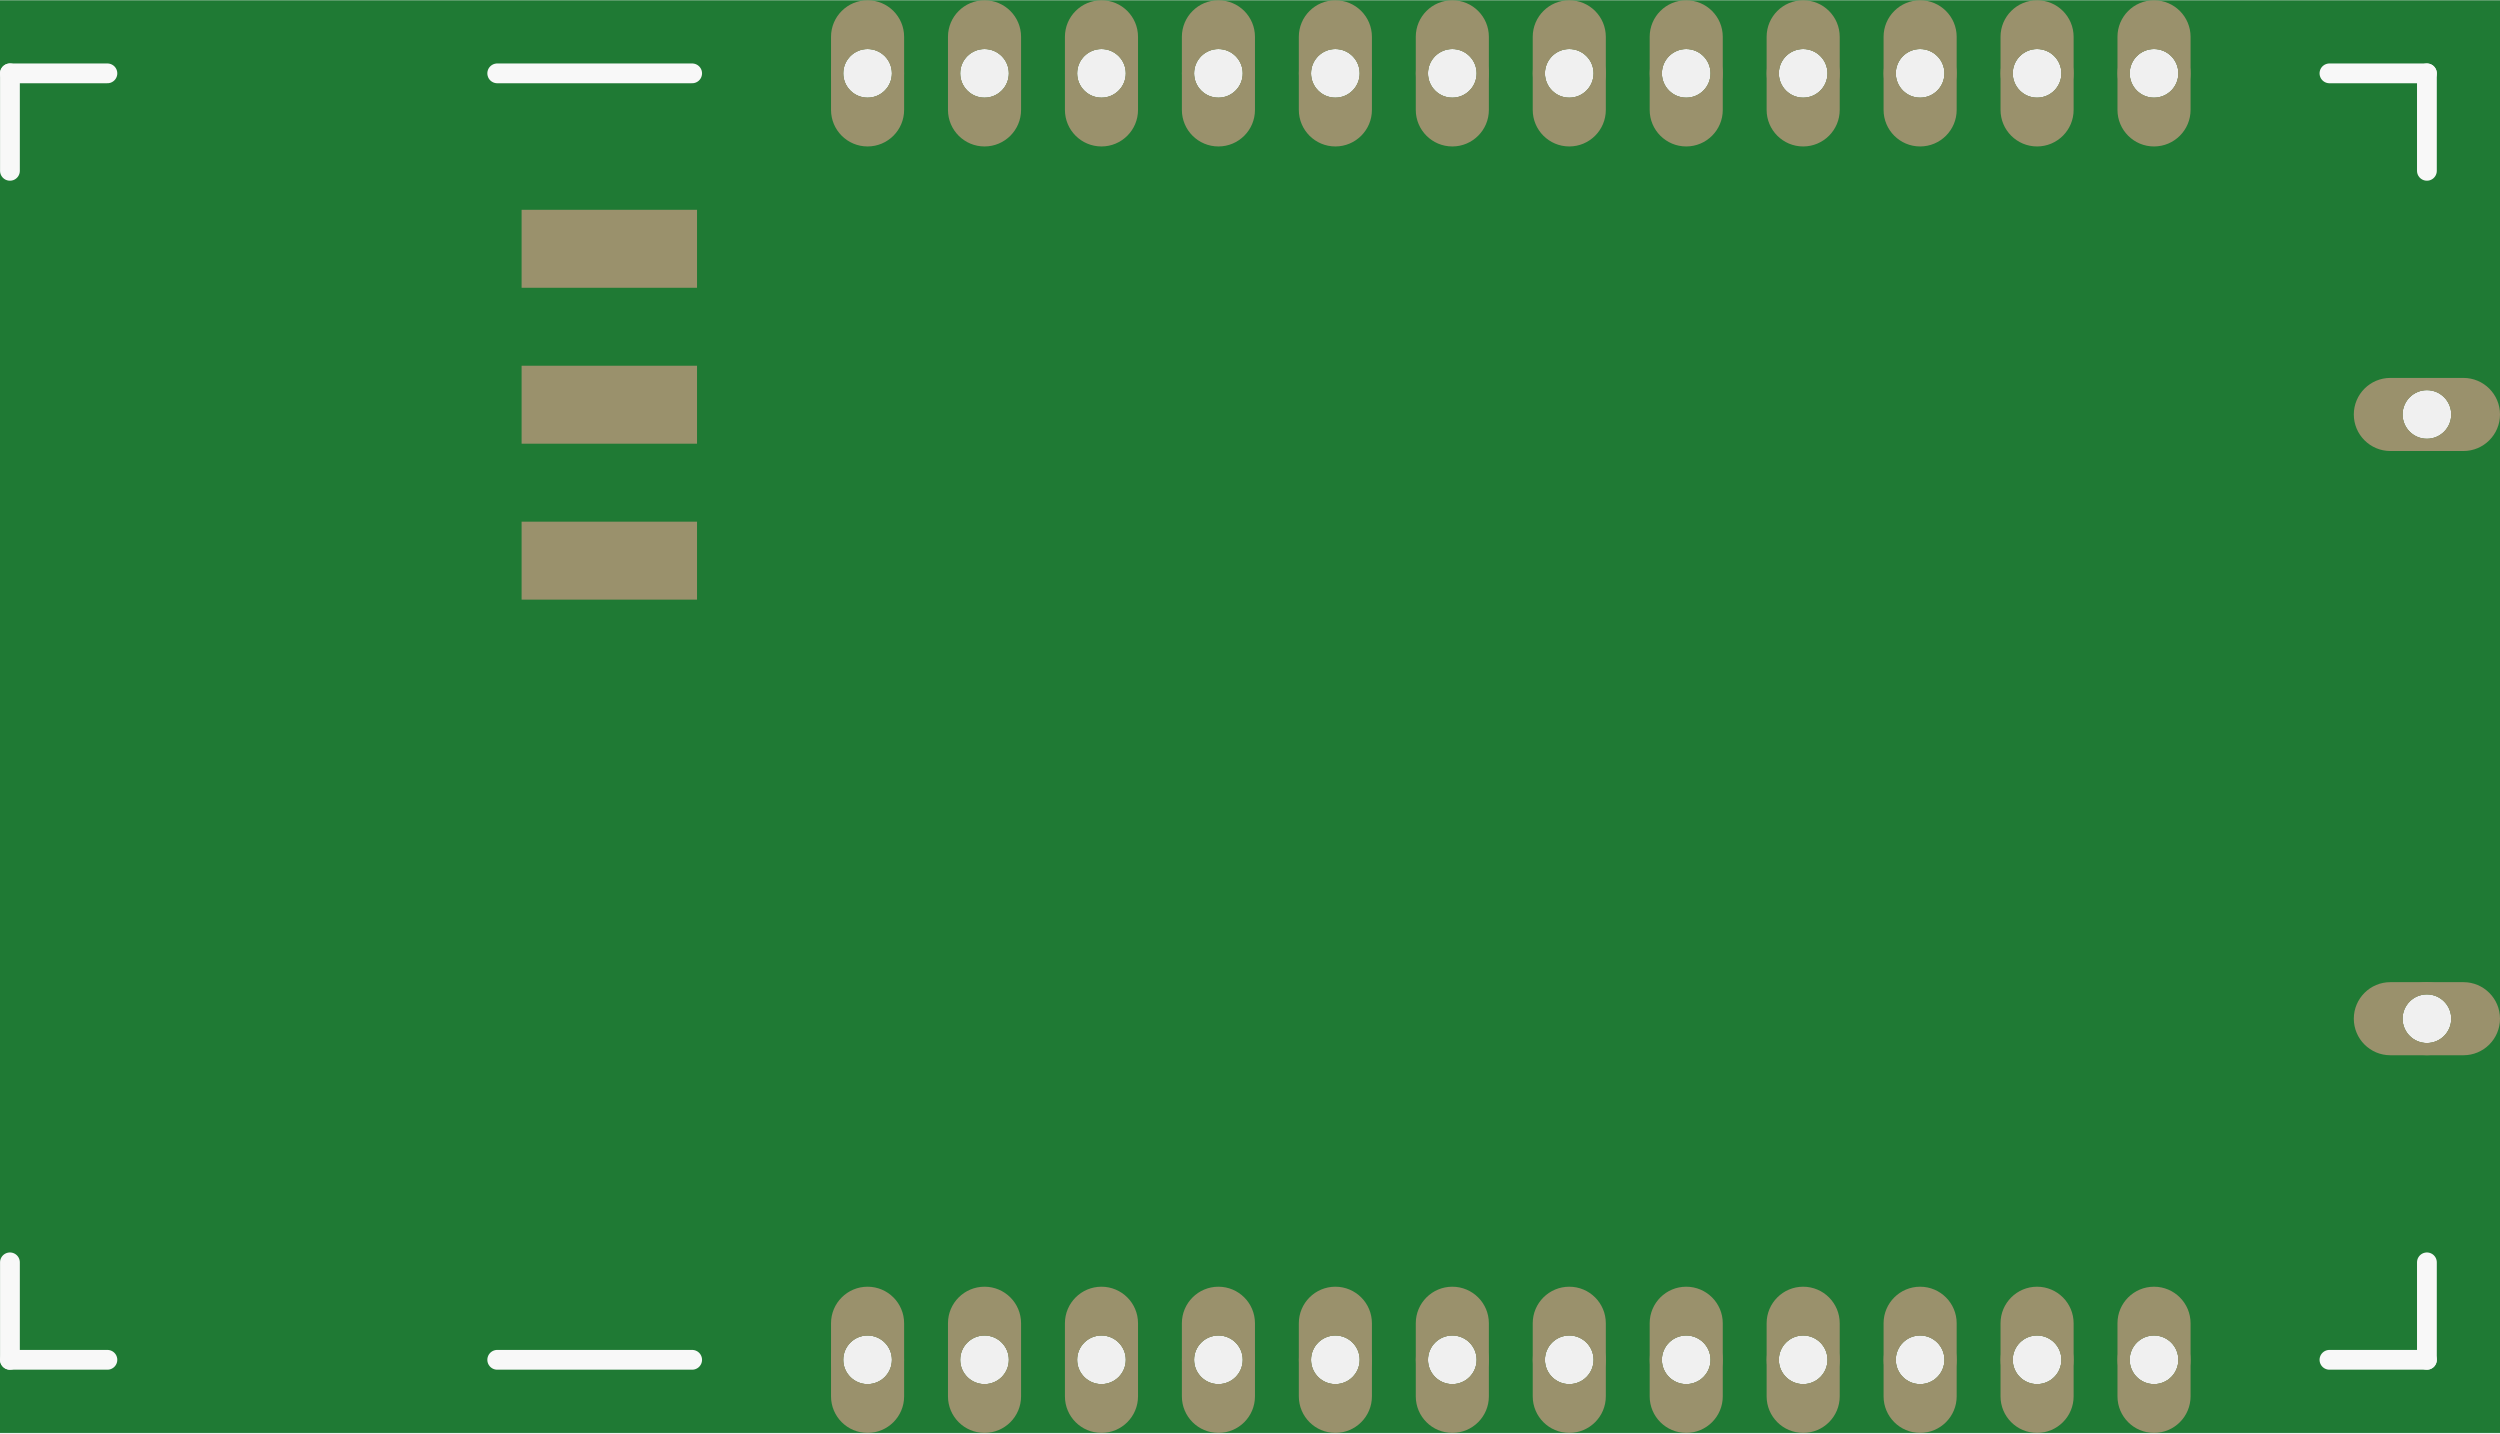
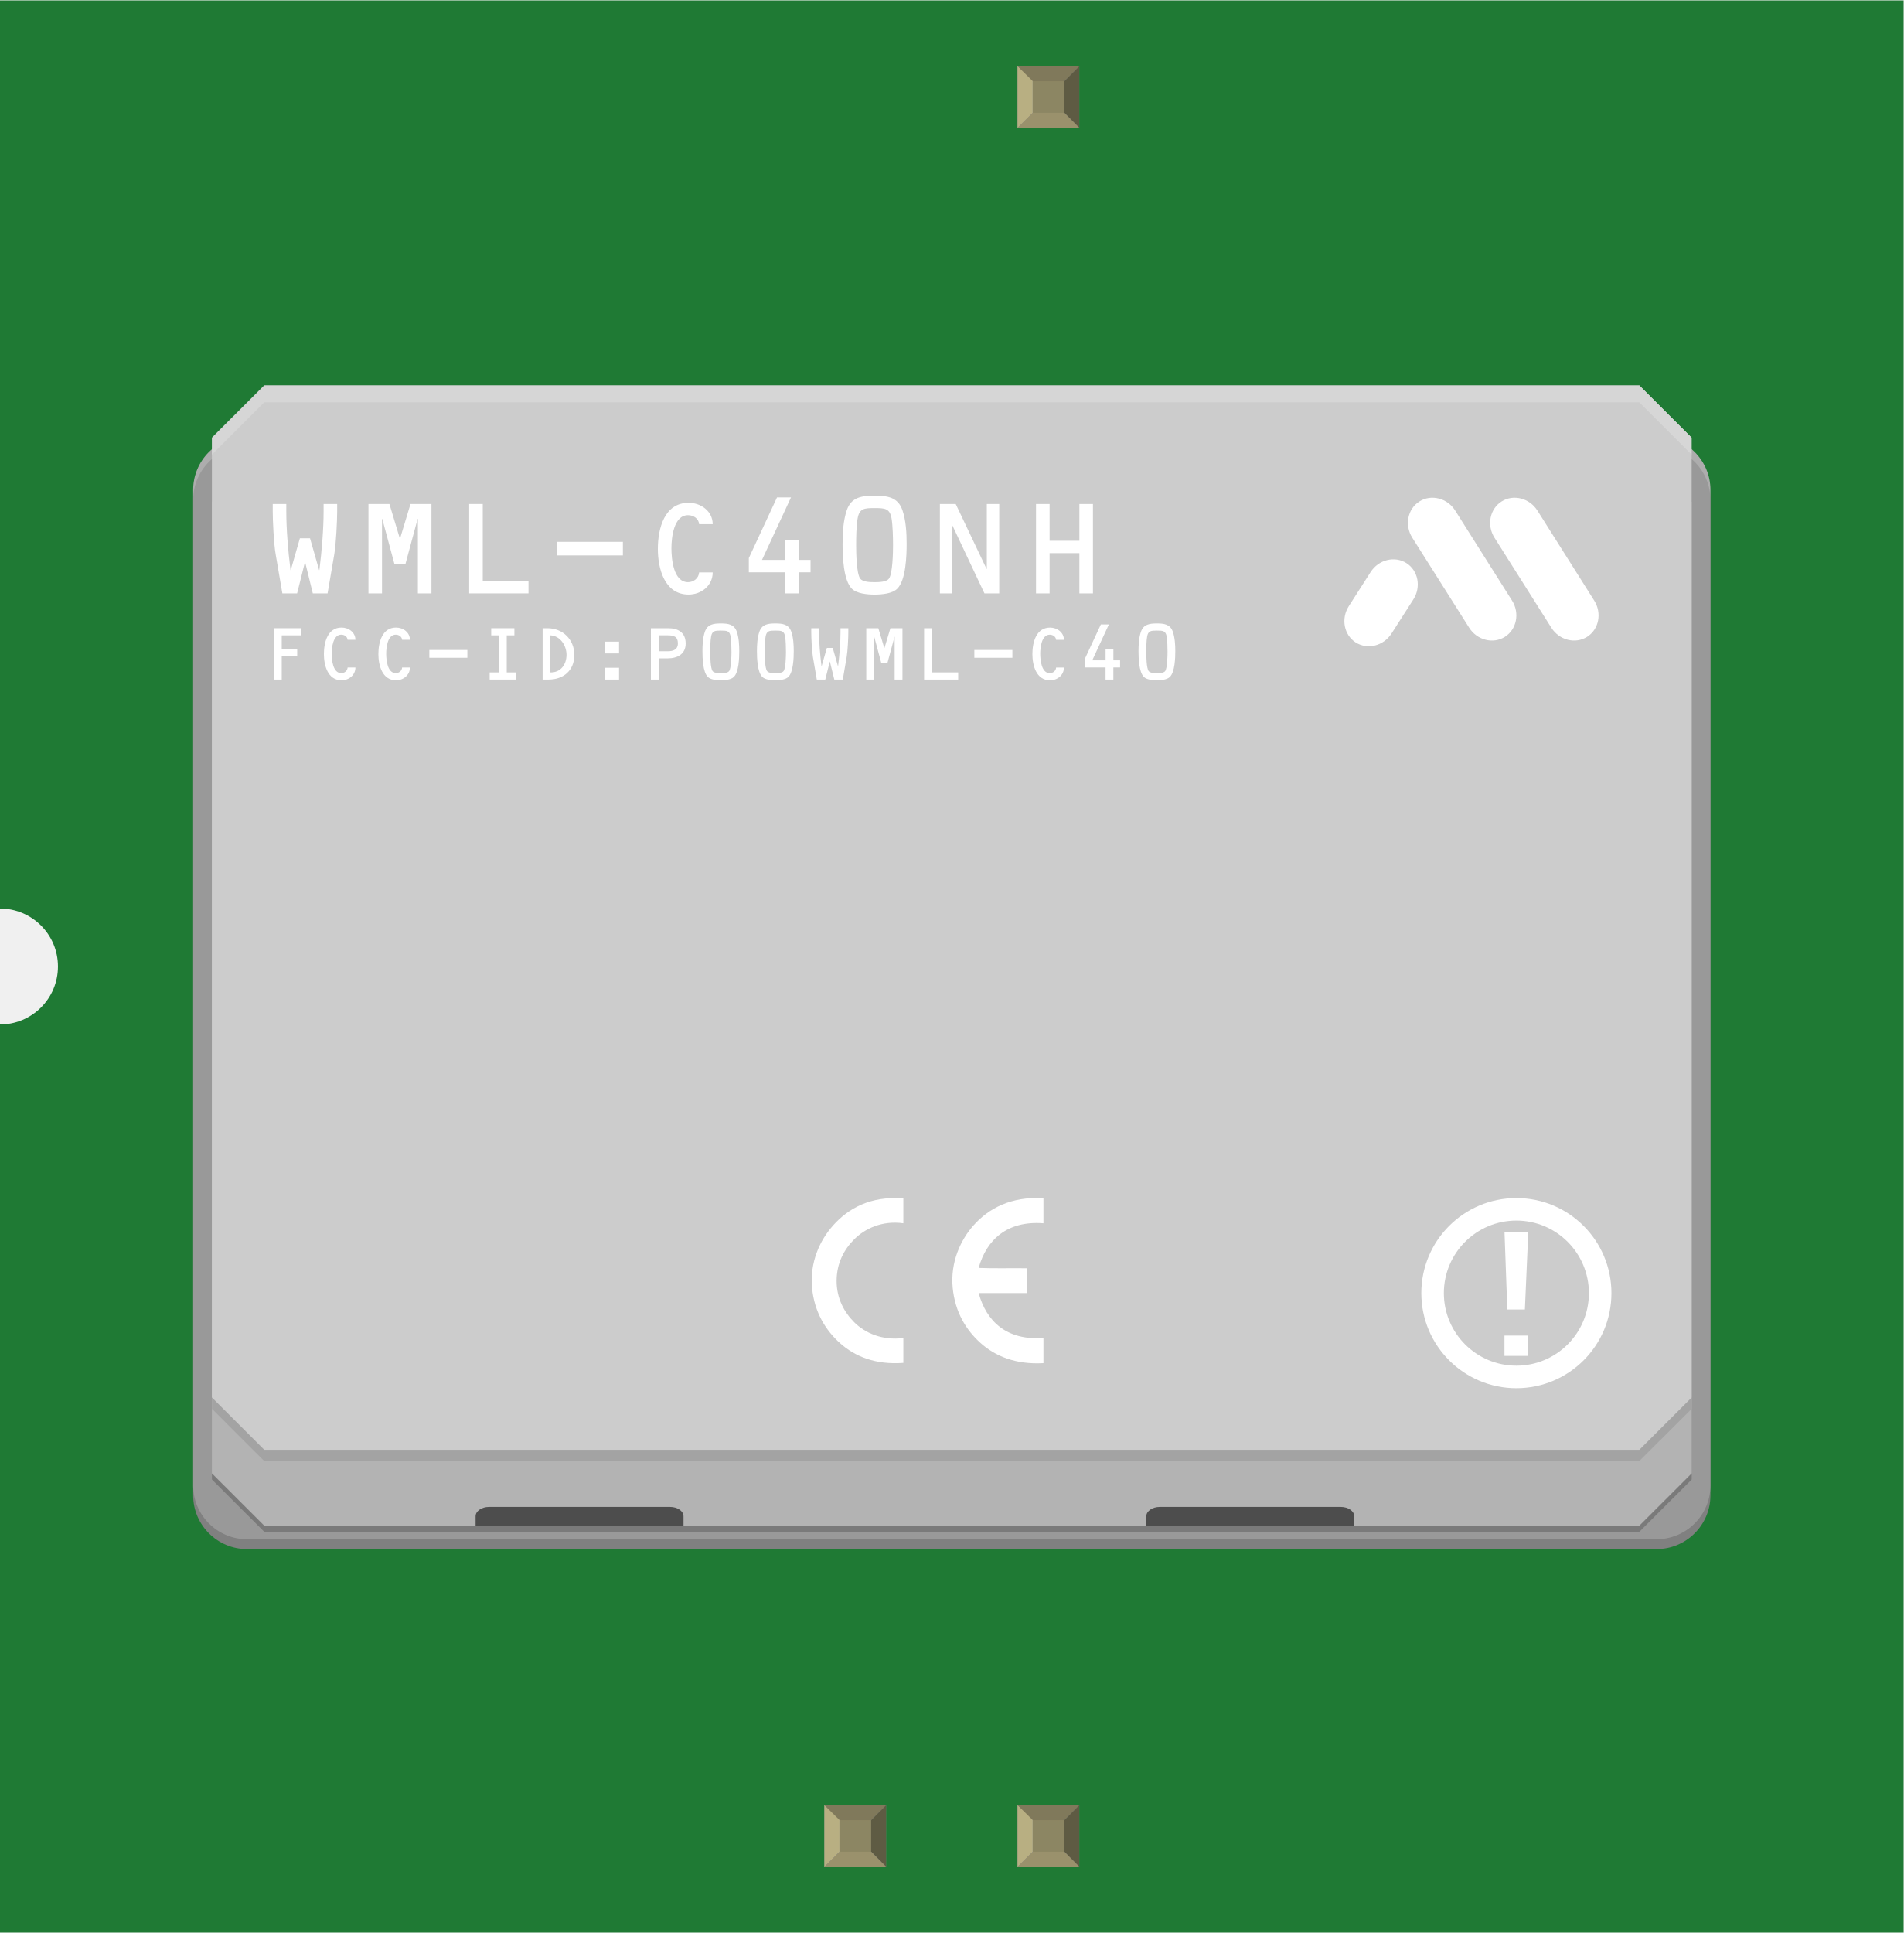
- <svg xmlns="http://www.w3.org/2000/svg" version="1.2" baseProfile="tiny" x="0in" y="0in" width="1.01in" height="0.579in" viewBox="0 0 25.652 14.7">
+ <svg xmlns="http://www.w3.org/2000/svg" width="0.985in" x="0in" version="1.2" y="0in" height="1in" viewBox="0 0 985.431 1000" baseProfile="tiny">
  <g id="breadboard">
-     <path fill="#1F7A34" stroke="none" stroke-width="0" d="M0,0l25.652,0 0,14.7 -25.652,0 0,-14.7z M19.452,0.75a0.25,0.25 0 1 0 0.5,0 0.25,0.25 0 1 0 -0.5,0z M20.652,0.75a0.25,0.25 0 1 0 0.5,0 0.25,0.25 0 1 0 -0.5,0z M21.852,0.75a0.25,0.25 0 1 0 0.5,0 0.25,0.25 0 1 0 -0.5,0z M18.252,0.75a0.25,0.25 0 1 0 0.5,0 0.25,0.25 0 1 0 -0.5,0z M17.052,0.75a0.25,0.25 0 1 0 0.5,0 0.25,0.25 0 1 0 -0.5,0z M15.852,0.75a0.25,0.25 0 1 0 0.5,0 0.25,0.25 0 1 0 -0.5,0z M14.652,0.75a0.25,0.25 0 1 0 0.5,0 0.25,0.25 0 1 0 -0.5,0z M13.452,0.75a0.25,0.25 0 1 0 0.5,0 0.25,0.25 0 1 0 -0.5,0z M12.252,0.75a0.25,0.25 0 1 0 0.5,0 0.25,0.25 0 1 0 -0.5,0z M11.052,0.75a0.25,0.25 0 1 0 0.5,0 0.25,0.25 0 1 0 -0.5,0z M9.852,0.75a0.25,0.25 0 1 0 0.5,0 0.25,0.25 0 1 0 -0.5,0z M8.652,0.75a0.25,0.25 0 1 0 0.5,0 0.25,0.25 0 1 0 -0.5,0z M21.852,13.95a0.25,0.25 0 1 0 0.5,0 0.25,0.25 0 1 0 -0.5,0z M20.652,13.95a0.25,0.25 0 1 0 0.5,0 0.25,0.25 0 1 0 -0.5,0z M19.452,13.95a0.25,0.25 0 1 0 0.5,0 0.25,0.25 0 1 0 -0.5,0z M18.252,13.95a0.25,0.25 0 1 0 0.5,0 0.25,0.25 0 1 0 -0.5,0z M17.052,13.95a0.25,0.25 0 1 0 0.5,0 0.25,0.25 0 1 0 -0.5,0z M15.852,13.95a0.25,0.25 0 1 0 0.5,0 0.25,0.25 0 1 0 -0.5,0z M14.652,13.95a0.25,0.25 0 1 0 0.5,0 0.25,0.25 0 1 0 -0.5,0z M13.452,13.95a0.25,0.25 0 1 0 0.5,0 0.25,0.25 0 1 0 -0.5,0z M12.252,13.95a0.25,0.25 0 1 0 0.5,0 0.25,0.25 0 1 0 -0.5,0z M11.052,13.95a0.25,0.25 0 1 0 0.5,0 0.25,0.25 0 1 0 -0.5,0z M9.852,13.95a0.25,0.25 0 1 0 0.5,0 0.25,0.25 0 1 0 -0.5,0z M8.652,13.95a0.25,0.25 0 1 0 0.5,0 0.25,0.25 0 1 0 -0.5,0z M24.652,10.45a0.25,0.25 0 1 0 0.5,0 0.25,0.25 0 1 0 -0.5,0z M24.652,4.25a0.25,0.25 0 1 0 0.5,0 0.25,0.25 0 1 0 -0.5,0z " />
-     <circle id="connector14pin" connectorname="15" cx="19.702" cy="0.75" r="0.312" stroke="#9A916C" stroke-width="0.125" fill="none" />
-     <path stroke="none" stroke-width="0" d="m19.702,0a0.375,0.375 0 0 1 0.375,0.375l0,0.75a0.375,0.375 0 0 1 -0.375,0.375l-0,0a0.375,0.375 0 0 1 -0.375,-0.375l0,-0.75a0.375,0.375 0 0 1 0.375,-0.375l0,0zM19.452,0.75a0.25,0.25 0 1 0 0.5,0 0.25,0.25 0 1 0 -0.5,0z " fill="#9A916C" />
-     <circle id="connector13pin" connectorname="14" cx="20.902" cy="0.75" r="0.312" stroke="#9A916C" stroke-width="0.125" fill="none" />
-     <path stroke="none" stroke-width="0" d="m20.902,0a0.375,0.375 0 0 1 0.375,0.375l0,0.75a0.375,0.375 0 0 1 -0.375,0.375l-0,0a0.375,0.375 0 0 1 -0.375,-0.375l0,-0.75a0.375,0.375 0 0 1 0.375,-0.375l0,0zM20.652,0.75a0.25,0.25 0 1 0 0.5,0 0.25,0.25 0 1 0 -0.5,0z " fill="#9A916C" />
-     <circle id="connector12pin" connectorname="13" cx="22.102" cy="0.75" r="0.312" stroke="#9A916C" stroke-width="0.125" fill="none" />
-     <path stroke="none" stroke-width="0" d="m22.102,0a0.375,0.375 0 0 1 0.375,0.375l0,0.75a0.375,0.375 0 0 1 -0.375,0.375l-0,0a0.375,0.375 0 0 1 -0.375,-0.375l0,-0.75a0.375,0.375 0 0 1 0.375,-0.375l0,0zM21.852,0.75a0.25,0.25 0 1 0 0.5,0 0.25,0.25 0 1 0 -0.5,0z " fill="#9A916C" />
-     <circle id="connector15pin" connectorname="16" cx="18.502" cy="0.75" r="0.312" stroke="#9A916C" stroke-width="0.125" fill="none" />
-     <path stroke="none" stroke-width="0" d="m18.502,0a0.375,0.375 0 0 1 0.375,0.375l0,0.75a0.375,0.375 0 0 1 -0.375,0.375l-0,0a0.375,0.375 0 0 1 -0.375,-0.375l0,-0.75a0.375,0.375 0 0 1 0.375,-0.375l0,0zM18.252,0.75a0.25,0.25 0 1 0 0.5,0 0.25,0.25 0 1 0 -0.5,0z " fill="#9A916C" />
-     <circle id="connector16pin" connectorname="17" cx="17.302" cy="0.75" r="0.312" stroke="#9A916C" stroke-width="0.125" fill="none" />
-     <path stroke="none" stroke-width="0" d="m17.302,0a0.375,0.375 0 0 1 0.375,0.375l0,0.75a0.375,0.375 0 0 1 -0.375,0.375l-0,0a0.375,0.375 0 0 1 -0.375,-0.375l0,-0.75a0.375,0.375 0 0 1 0.375,-0.375l0,0zM17.052,0.75a0.25,0.25 0 1 0 0.5,0 0.25,0.25 0 1 0 -0.5,0z " fill="#9A916C" />
-     <circle id="connector17pin" connectorname="18" cx="16.102" cy="0.75" r="0.312" stroke="#9A916C" stroke-width="0.125" fill="none" />
-     <path stroke="none" stroke-width="0" d="m16.102,0a0.375,0.375 0 0 1 0.375,0.375l0,0.75a0.375,0.375 0 0 1 -0.375,0.375l-0,0a0.375,0.375 0 0 1 -0.375,-0.375l0,-0.75a0.375,0.375 0 0 1 0.375,-0.375l0,0zM15.852,0.75a0.25,0.25 0 1 0 0.5,0 0.25,0.25 0 1 0 -0.5,0z " fill="#9A916C" />
-     <circle id="connector18pin" connectorname="19" cx="14.902" cy="0.75" r="0.312" stroke="#9A916C" stroke-width="0.125" fill="none" />
-     <path stroke="none" stroke-width="0" d="m14.902,0a0.375,0.375 0 0 1 0.375,0.375l0,0.75a0.375,0.375 0 0 1 -0.375,0.375l-0,0a0.375,0.375 0 0 1 -0.375,-0.375l0,-0.75a0.375,0.375 0 0 1 0.375,-0.375l0,0zM14.652,0.75a0.25,0.25 0 1 0 0.5,0 0.25,0.25 0 1 0 -0.5,0z " fill="#9A916C" />
-     <circle id="connector19pin" connectorname="20" cx="13.702" cy="0.75" r="0.312" stroke="#9A916C" stroke-width="0.125" fill="none" />
-     <path stroke="none" stroke-width="0" d="m13.702,0a0.375,0.375 0 0 1 0.375,0.375l0,0.75a0.375,0.375 0 0 1 -0.375,0.375l-0,0a0.375,0.375 0 0 1 -0.375,-0.375l0,-0.75a0.375,0.375 0 0 1 0.375,-0.375l0,0zM13.452,0.75a0.25,0.25 0 1 0 0.5,0 0.25,0.25 0 1 0 -0.5,0z " fill="#9A916C" />
-     <circle id="connector20pin" connectorname="21" cx="12.502" cy="0.75" r="0.312" stroke="#9A916C" stroke-width="0.125" fill="none" />
-     <path stroke="none" stroke-width="0" d="m12.502,0a0.375,0.375 0 0 1 0.375,0.375l0,0.75a0.375,0.375 0 0 1 -0.375,0.375l-0,0a0.375,0.375 0 0 1 -0.375,-0.375l0,-0.75a0.375,0.375 0 0 1 0.375,-0.375l0,0zM12.252,0.75a0.25,0.25 0 1 0 0.5,0 0.25,0.25 0 1 0 -0.5,0z " fill="#9A916C" />
-     <circle id="connector21pin" connectorname="22" cx="11.302" cy="0.75" r="0.312" stroke="#9A916C" stroke-width="0.125" fill="none" />
-     <path stroke="none" stroke-width="0" d="m11.302,0a0.375,0.375 0 0 1 0.375,0.375l0,0.75a0.375,0.375 0 0 1 -0.375,0.375l-0,0a0.375,0.375 0 0 1 -0.375,-0.375l0,-0.75a0.375,0.375 0 0 1 0.375,-0.375l0,0zM11.052,0.75a0.25,0.25 0 1 0 0.5,0 0.25,0.25 0 1 0 -0.5,0z " fill="#9A916C" />
-     <circle id="connector22pin" connectorname="23" cx="10.102" cy="0.75" r="0.312" stroke="#9A916C" stroke-width="0.125" fill="none" />
-     <path stroke="none" stroke-width="0" d="m10.102,0a0.375,0.375 0 0 1 0.375,0.375l0,0.75a0.375,0.375 0 0 1 -0.375,0.375l-0,0a0.375,0.375 0 0 1 -0.375,-0.375l0,-0.75a0.375,0.375 0 0 1 0.375,-0.375l0,0zM9.852,0.75a0.25,0.25 0 1 0 0.5,0 0.25,0.25 0 1 0 -0.5,0z " fill="#9A916C" />
-     <circle id="connector23pin" connectorname="24" cx="8.902" cy="0.75" r="0.312" stroke="#9A916C" stroke-width="0.125" fill="none" />
-     <path stroke="none" stroke-width="0" d="m8.902,0a0.375,0.375 0 0 1 0.375,0.375l0,0.75a0.375,0.375 0 0 1 -0.375,0.375l-0,0a0.375,0.375 0 0 1 -0.375,-0.375l0,-0.75a0.375,0.375 0 0 1 0.375,-0.375l0,0zM8.652,0.75a0.25,0.25 0 1 0 0.5,0 0.25,0.25 0 1 0 -0.5,0z " fill="#9A916C" />
-     <circle id="connector11pin" connectorname="12" cx="22.102" cy="13.95" r="0.312" stroke="#9A916C" stroke-width="0.125" fill="none" />
-     <path stroke="none" stroke-width="0" d="m22.102,13.2a0.375,0.375 0 0 1 0.375,0.375l0,0.75a0.375,0.375 0 0 1 -0.375,0.375l-0,0a0.375,0.375 0 0 1 -0.375,-0.375l0,-0.75a0.375,0.375 0 0 1 0.375,-0.375l0,0zM21.852,13.95a0.25,0.25 0 1 0 0.5,0 0.25,0.25 0 1 0 -0.5,0z " fill="#9A916C" />
-     <circle id="connector10pin" connectorname="11" cx="20.902" cy="13.95" r="0.312" stroke="#9A916C" stroke-width="0.125" fill="none" />
-     <path stroke="none" stroke-width="0" d="m20.902,13.2a0.375,0.375 0 0 1 0.375,0.375l0,0.75a0.375,0.375 0 0 1 -0.375,0.375l-0,0a0.375,0.375 0 0 1 -0.375,-0.375l0,-0.75a0.375,0.375 0 0 1 0.375,-0.375l0,0zM20.652,13.95a0.25,0.25 0 1 0 0.5,0 0.25,0.25 0 1 0 -0.5,0z " fill="#9A916C" />
-     <circle id="connector9pin" connectorname="10" cx="19.702" cy="13.95" r="0.312" stroke="#9A916C" stroke-width="0.125" fill="none" />
-     <path stroke="none" stroke-width="0" d="m19.702,13.2a0.375,0.375 0 0 1 0.375,0.375l0,0.75a0.375,0.375 0 0 1 -0.375,0.375l-0,0a0.375,0.375 0 0 1 -0.375,-0.375l0,-0.75a0.375,0.375 0 0 1 0.375,-0.375l0,0zM19.452,13.95a0.25,0.25 0 1 0 0.5,0 0.25,0.25 0 1 0 -0.5,0z " fill="#9A916C" />
-     <circle id="connector8pin" connectorname="9" cx="18.502" cy="13.95" r="0.312" stroke="#9A916C" stroke-width="0.125" fill="none" />
-     <path stroke="none" stroke-width="0" d="m18.502,13.2a0.375,0.375 0 0 1 0.375,0.375l0,0.75a0.375,0.375 0 0 1 -0.375,0.375l-0,0a0.375,0.375 0 0 1 -0.375,-0.375l0,-0.75a0.375,0.375 0 0 1 0.375,-0.375l0,0zM18.252,13.95a0.25,0.25 0 1 0 0.5,0 0.25,0.25 0 1 0 -0.5,0z " fill="#9A916C" />
-     <circle id="connector7pin" connectorname="8" cx="17.302" cy="13.95" r="0.312" stroke="#9A916C" stroke-width="0.125" fill="none" />
-     <path stroke="none" stroke-width="0" d="m17.302,13.2a0.375,0.375 0 0 1 0.375,0.375l0,0.75a0.375,0.375 0 0 1 -0.375,0.375l-0,0a0.375,0.375 0 0 1 -0.375,-0.375l0,-0.75a0.375,0.375 0 0 1 0.375,-0.375l0,0zM17.052,13.95a0.25,0.25 0 1 0 0.5,0 0.25,0.25 0 1 0 -0.5,0z " fill="#9A916C" />
-     <circle id="connector6pin" connectorname="7" cx="16.102" cy="13.95" r="0.312" stroke="#9A916C" stroke-width="0.125" fill="none" />
-     <path stroke="none" stroke-width="0" d="m16.102,13.2a0.375,0.375 0 0 1 0.375,0.375l0,0.75a0.375,0.375 0 0 1 -0.375,0.375l-0,0a0.375,0.375 0 0 1 -0.375,-0.375l0,-0.75a0.375,0.375 0 0 1 0.375,-0.375l0,0zM15.852,13.95a0.25,0.25 0 1 0 0.5,0 0.25,0.25 0 1 0 -0.5,0z " fill="#9A916C" />
-     <circle id="connector5pin" connectorname="6" cx="14.902" cy="13.95" r="0.312" stroke="#9A916C" stroke-width="0.125" fill="none" />
-     <path stroke="none" stroke-width="0" d="m14.902,13.2a0.375,0.375 0 0 1 0.375,0.375l0,0.75a0.375,0.375 0 0 1 -0.375,0.375l-0,0a0.375,0.375 0 0 1 -0.375,-0.375l0,-0.75a0.375,0.375 0 0 1 0.375,-0.375l0,0zM14.652,13.95a0.25,0.25 0 1 0 0.5,0 0.25,0.25 0 1 0 -0.5,0z " fill="#9A916C" />
-     <circle id="connector4pin" connectorname="5" cx="13.702" cy="13.95" r="0.312" stroke="#9A916C" stroke-width="0.125" fill="none" />
-     <path stroke="none" stroke-width="0" d="m13.702,13.2a0.375,0.375 0 0 1 0.375,0.375l0,0.75a0.375,0.375 0 0 1 -0.375,0.375l-0,0a0.375,0.375 0 0 1 -0.375,-0.375l0,-0.75a0.375,0.375 0 0 1 0.375,-0.375l0,0zM13.452,13.95a0.25,0.25 0 1 0 0.5,0 0.25,0.25 0 1 0 -0.5,0z " fill="#9A916C" />
-     <circle id="connector3pin" connectorname="4" cx="12.502" cy="13.95" r="0.312" stroke="#9A916C" stroke-width="0.125" fill="none" />
-     <path stroke="none" stroke-width="0" d="m12.502,13.2a0.375,0.375 0 0 1 0.375,0.375l0,0.75a0.375,0.375 0 0 1 -0.375,0.375l-0,0a0.375,0.375 0 0 1 -0.375,-0.375l0,-0.75a0.375,0.375 0 0 1 0.375,-0.375l0,0zM12.252,13.95a0.25,0.25 0 1 0 0.5,0 0.25,0.25 0 1 0 -0.5,0z " fill="#9A916C" />
-     <circle id="connector2pin" connectorname="3" cx="11.302" cy="13.95" r="0.312" stroke="#9A916C" stroke-width="0.125" fill="none" />
-     <path stroke="none" stroke-width="0" d="m11.302,13.2a0.375,0.375 0 0 1 0.375,0.375l0,0.75a0.375,0.375 0 0 1 -0.375,0.375l-0,0a0.375,0.375 0 0 1 -0.375,-0.375l0,-0.75a0.375,0.375 0 0 1 0.375,-0.375l0,0zM11.052,13.95a0.25,0.25 0 1 0 0.5,0 0.25,0.25 0 1 0 -0.5,0z " fill="#9A916C" />
-     <circle id="connector1pin" connectorname="2" cx="10.102" cy="13.95" r="0.312" stroke="#9A916C" stroke-width="0.125" fill="none" />
-     <path stroke="none" stroke-width="0" d="m10.102,13.2a0.375,0.375 0 0 1 0.375,0.375l0,0.75a0.375,0.375 0 0 1 -0.375,0.375l-0,0a0.375,0.375 0 0 1 -0.375,-0.375l0,-0.75a0.375,0.375 0 0 1 0.375,-0.375l0,0zM9.852,13.95a0.25,0.25 0 1 0 0.5,0 0.25,0.25 0 1 0 -0.5,0z " fill="#9A916C" />
-     <circle id="connector0pin" connectorname="1" cx="8.902" cy="13.95" r="0.312" stroke="#9A916C" stroke-width="0.125" fill="none" />
-     <path stroke="none" stroke-width="0" d="m8.902,13.2a0.375,0.375 0 0 1 0.375,0.375l0,0.75a0.375,0.375 0 0 1 -0.375,0.375l-0,0a0.375,0.375 0 0 1 -0.375,-0.375l0,-0.75a0.375,0.375 0 0 1 0.375,-0.375l0,0zM8.652,13.95a0.25,0.25 0 1 0 0.5,0 0.25,0.25 0 1 0 -0.5,0z " fill="#9A916C" />
-     <circle id="connector25pin" connectorname="29" cx="24.902" cy="10.45" r="0.312" stroke="#9A916C" stroke-width="0.125" fill="none" />
-     <path stroke="none" stroke-width="0" d="m25.277,10.075a0.375,0.375 0 0 1 0.375,0.375l0,0a0.375,0.375 0 0 1 -0.375,0.375l-0.75,0a0.375,0.375 0 0 1 -0.375,-0.375l0,-0a0.375,0.375 0 0 1 0.375,-0.375l0.75,0zM24.652,10.45a0.25,0.25 0 1 0 0.5,0 0.25,0.25 0 1 0 -0.5,0z " fill="#9A916C" />
-     <circle id="connector24pin" connectorname="28" cx="24.902" cy="4.25" r="0.312" stroke="#9A916C" stroke-width="0.125" fill="none" />
-     <path stroke="none" stroke-width="0" d="m25.277,3.875a0.375,0.375 0 0 1 0.375,0.375l0,0a0.375,0.375 0 0 1 -0.375,0.375l-0.75,0a0.375,0.375 0 0 1 -0.375,-0.375l0,-0a0.375,0.375 0 0 1 0.375,-0.375l0.75,0zM24.652,4.25a0.25,0.25 0 1 0 0.5,0 0.25,0.25 0 1 0 -0.5,0z " fill="#9A916C" />
-     <rect id="connector28pin" connectorname="27" x="5.352" y="5.35" width="1.8" height="0.8" stroke="none" stroke-width="0" fill="#9A916C" stroke-linecap="round" />
-     <rect id="connector26pin" connectorname="25" x="5.352" y="2.15" width="1.8" height="0.8" stroke="none" stroke-width="0" fill="#9A916C" stroke-linecap="round" />
-     <rect id="connector27pin" connectorname="26" x="5.352" y="3.75" width="1.8" height="0.8" stroke="none" stroke-width="0" fill="#9A916C" stroke-linecap="round" />
-     <line class="other" x1="24.902" y1="0.75" x2="23.902" y2="0.75" stroke="#f8f8f8" stroke-width="0.203" stroke-linecap="round" />
-     <line class="other" x1="24.902" y1="0.75" x2="24.902" y2="1.75" stroke="#f8f8f8" stroke-width="0.203" stroke-linecap="round" />
-     <line class="other" x1="24.902" y1="13.95" x2="24.902" y2="12.95" stroke="#f8f8f8" stroke-width="0.203" stroke-linecap="round" />
-     <line class="other" x1="24.902" y1="13.95" x2="23.902" y2="13.95" stroke="#f8f8f8" stroke-width="0.203" stroke-linecap="round" />
-     <line class="other" x1="7.102" y1="13.95" x2="5.102" y2="13.95" stroke="#f8f8f8" stroke-width="0.203" stroke-linecap="round" />
-     <line class="other" x1="0.102" y1="13.95" x2="0.102" y2="12.95" stroke="#f8f8f8" stroke-width="0.203" stroke-linecap="round" />
-     <line class="other" x1="0.102" y1="13.95" x2="1.102" y2="13.95" stroke="#f8f8f8" stroke-width="0.203" stroke-linecap="round" />
-     <line class="other" x1="0.102" y1="0.75" x2="0.102" y2="1.75" stroke="#f8f8f8" stroke-width="0.203" stroke-linecap="round" />
-     <line class="other" x1="0.102" y1="0.75" x2="1.102" y2="0.75" stroke="#f8f8f8" stroke-width="0.203" stroke-linecap="round" />
-     <line class="other" x1="5.102" y1="0.75" x2="7.102" y2="0.75" stroke="#f8f8f8" stroke-width="0.203" stroke-linecap="round" />
+     <g id="icon">
+       <path fill="#1F7A34" stroke="none" stroke-width="0" d="M0,0L0,470A30,30 0 0 1 0,530L0,1000L985.431,1000L985.431,0L0,0z" />
+       <g transform="translate(100,198.493)">
+         <g>
+           <path fill="#808080" d="M785.431,59.931c0,-15.278,-12.5,-27.778,-27.778,-27.778L27.778,32.153c-15.292,0,-27.778,12.514,-27.778,27.778l0,515.319c0,15.278,12.486,27.778,27.778,27.778l729.875,0c15.278,0,27.778,-12.5,27.778,-27.778L785.431,59.931z" />
+         </g>
+         <g>
+           <path fill="#999999" d="M785.431,54.847c0,-15.278,-12.5,-27.778,-27.778,-27.778L27.778,27.069c-15.292,0,-27.778,12.514,-27.778,27.778L0,570.139c0,15.278,12.486,27.778,27.778,27.778l729.875,0c15.278,0,27.778,-12.5,27.778,-27.778L785.431,54.847z" />
+         </g>
+         <g opacity="0.2" enable-background="new    ">
+           <path fill="#FFFFFF" d="M0,59.931c0,-15.278,12.486,-27.778,27.778,-27.778l729.875,0c15.278,0,27.778,12.514,27.778,27.778L785.431,54.847c0,-15.278,-12.5,-27.778,-27.778,-27.778L27.778,27.069c-15.292,0,-27.778,12.514,-27.778,27.778L0,59.931z" />
+         </g>
+         <g>
+           <path fill="#B3B3B3" d="M775.75,61.208l-18.097,-34.139L27.778,27.069L9.694,61.208l0,502.597l27.083,27.069L748.611,590.875l27.097,-27.069L775.708,61.208L775.75,61.208z" />
+         </g>
+         <g opacity="0.2" enable-background="new    ">
+           <path d="M775.75,563.889l-27.097,27.083L36.792,590.972l-27.083,-27.083l0,3.139l27.083,27.069l711.847,0l27.097,-27.069" />
+         </g>
+         <g>
+           <path fill="#CCCCCC" d="M775.75,27.875l-27.097,-27.097L36.792,0.778L9.694,27.875l0,502.569l27.097,27.083L748.611,557.528l27.097,-27.083L775.708,27.875L775.75,27.875z" />
+         </g>
+         <g>
+           <path fill="#4D4D4D" d="M601.042,586.042c0,-2.653,-3.125,-4.833,-6.944,-4.833l-93.75,0c-3.806,0,-6.944,2.167,-6.944,4.833c0,2.667,0,4.833,0,4.833l107.639,0C601.042,590.861,601.042,588.694,601.042,586.042z" />
+         </g>
+         <g>
+           <path fill="#4D4D4D" d="M253.833,586.042c0,-2.653,-3.125,-4.833,-6.944,-4.833l-93.75,0c-3.819,0,-6.944,2.167,-6.944,4.833c0,2.667,0,4.833,0,4.833l107.639,0C253.833,590.861,253.833,588.694,253.833,586.042z" />
+         </g>
+         <g>
+           <path fill="#FFFFFF" d="M367.625,421.542c0,4.292,0,8.542,0,12.861c-10.986,-1.514,-19.875,2.736,-25.403,8.278c-5.194,5.181,-9.083,12.181,-9.139,21.403c-0.056,9.194,3.972,16.431,9.139,21.569c5.5,5.5,14.403,9.514,25.403,8.139c0,4.292,0,8.569,0,12.861c-14.403,1.097,-25.083,-3.347,-32.694,-10.139c-7.514,-6.681,-13.375,-16.111,-14.556,-28.667c-1.25,-13.292,4.056,-24.597,10.708,-32.125C339.014,426.722,350.653,420.139,367.625,421.542z" />
+         </g>
+         <g>
+           <path fill="#FFFFFF" d="M440.153,421.403c0,4.333,0,8.653,0,13c-18.764,-1.444,-29.458,8.5,-33.556,23.111c8.028,0.319,16.681,0.056,24.986,0.167c0,4.278,0,8.556,0,12.833c-8.333,0,-16.653,0,-24.986,0c4.069,14.708,14.431,24.583,33.556,23.278c0,4.333,0,8.667,0,13c-14.403,0.819,-25.014,-3.653,-32.556,-10.417c-7.486,-6.722,-13.236,-16,-14.431,-28.667c-1.25,-13.236,4.139,-24.708,10.708,-32.125C411.653,426.778,423.292,420.417,440.153,421.403z" />
+         </g>
+         <g enable-background="new    ">
+           <path fill="#FFFFFF" d="M60.486,79.875l4.708,16.444l0.139,0C66.625,86.028,67.514,74.972,67.514,65.972L67.514,62.139l7.028,0L74.542,65.972c0,4.639,-0.556,16.708,-1.5,22.181l-3.472,20.264l-7.639,0L57.972,92.306l-0.139,0l-4.028,16.097l-7.639,0l-3.472,-20.264C41.722,82.681,41.181,70.597,41.181,65.972L41.181,62.139l7.028,0L48.208,65.972c0,9,0.875,20.056,2.181,30.361l0.139,0l4.708,-16.444L60.486,79.889z" />
+           <path fill="#FFFFFF" d="M112.5,62.139l10.847,0l0,46.264L116.319,108.403L116.319,69.847l-0.139,0L109.833,93.389L104.236,93.389L97.889,69.847l-0.139,0l0,38.556L90.736,108.403L90.736,62.139l10.847,0l5.389,17.806l0.139,0L112.5,62.139z" />
+           <path fill="#FFFFFF" d="M173.583,101.986l0,6.417l-30.708,0L142.875,62.139l7.028,0l0,39.847L173.583,101.986z" />
+           <path fill="#FFFFFF" d="M188.194,81.722l34.25,0L222.444,88.75L188.194,88.75L188.194,81.722z" />
+           <path fill="#FFFFFF" d="M261.903,72.583c-0.208,-2.806,-2.792,-4.653,-5.736,-4.653c-7.444,0,-8.597,11.681,-8.597,17.125c0,5.528,1.028,17.542,8.597,17.542c2.931,0,5.528,-2.042,5.736,-5.042l7.028,0c0,6.889,-5.944,11.458,-12.486,11.458c-12.486,0,-15.903,-13.514,-15.903,-23.611c0,-10.639,3.417,-23.875,15.903,-23.875c6.556,0,12.486,4.431,12.486,11.056L261.903,72.583z" />
+           <path fill="#FFFFFF" d="M319.583,91.069l0,6.417l-6.069,0l0,10.917l-7.028,0L306.486,97.486L287.639,97.486l0,-7.361l14.597,-31.403l7.236,0l-15.014,32.347l12.014,0L306.472,80.833l7.028,0l0,10.236L319.583,91.069z" />
+           <path fill="#FFFFFF" d="M367.153,65.347c1.833,5.403,2.181,11.75,2.181,17.403c0,6.083,-0.347,18.903,-4.917,23.278c-2.458,2.458,-7.778,3,-11.667,3c-3.958,0,-9.208,-0.542,-11.736,-3c-4.5,-4.361,-4.847,-17.194,-4.847,-23.278c0,-5.653,0.347,-12,2.181,-17.403c2.319,-6.75,7.708,-7.5,14.403,-7.5C359.375,57.847,364.833,58.583,367.153,65.347zM343.944,69.708C343.264,73.472,343.194,79.611,343.194,83.5c0,3.611,0.139,14.667,2.111,17.25c1.292,1.778,5.111,1.847,7.431,1.847c2.319,0,6.139,-0.069,7.444,-1.847c1.917,-2.597,2.111,-13.639,2.111,-17.25c0,-3.889,-0.139,-10.042,-0.75,-13.792c-0.889,-5.25,-3.347,-5.458,-8.806,-5.458C347.292,64.25,344.833,64.458,343.944,69.708z" />
+           <path fill="#FFFFFF" d="M410.833,62.139l6.431,0l0,46.264l-7.653,0l-16.514,-35.014l-0.139,0l0,35.014l-6.417,0L386.542,62.139l8.194,0l15.958,33.569l0.139,0L410.833,62.139z" />
+           <path fill="#FFFFFF" d="M443.333,87.583l0,20.819l-7.028,0L436.306,62.139l7.028,0l0,19.042l15.417,0L458.75,62.139l7.028,0l0,46.264L458.75,108.403L458.75,87.583L443.333,87.583z" />
+         </g>
+         <g enable-background="new    ">
+           <path fill="#FFFFFF" d="M45.847,137.292l8,0l0,3.694L45.847,140.986l0,12.028L41.806,153.014L41.806,126.431l13.958,0l0,3.694L45.847,130.125L45.847,137.292z" />
+           <path fill="#FFFFFF" d="M79.931,132.431C79.819,130.819,78.333,129.764,76.653,129.764c-4.278,0,-4.944,6.694,-4.944,9.833c0,3.181,0.583,10.083,4.944,10.083c1.681,0,3.181,-1.167,3.292,-2.903l4.042,0c0,3.958,-3.417,6.597,-7.181,6.597c-7.181,0,-9.139,-7.764,-9.139,-13.569c0,-6.111,1.958,-13.722,9.139,-13.722c3.764,0,7.181,2.556,7.181,6.347L79.931,132.431z" />
+           <path fill="#FFFFFF" d="M108.153,132.431C108.028,130.819,106.542,129.764,104.861,129.764c-4.278,0,-4.944,6.694,-4.944,9.833c0,3.181,0.583,10.083,4.944,10.083c1.681,0,3.181,-1.167,3.292,-2.903l4.042,0c0,3.958,-3.417,6.597,-7.181,6.597c-7.181,0,-9.139,-7.764,-9.139,-13.569c0,-6.111,1.958,-13.722,9.139,-13.722c3.764,0,7.181,2.556,7.181,6.347L108.153,132.431z" />
+           <path fill="#FFFFFF" d="M122.25,137.694l19.681,0l0,4.042L122.25,141.736L122.25,137.694z" />
+           <path fill="#FFFFFF" d="M162.306,149.319l4.778,0l0,3.694l-13.597,0l0,-3.694l4.792,0L158.278,130.125l-4,0L154.278,126.431l12,0l0,3.694l-3.958,0L162.319,149.319z" />
+           <path fill="#FFFFFF" d="M180.875,126.431l2.514,0c7.917,0,13.917,5.806,13.917,13.847c0,8.069,-5.639,12.736,-13.403,12.736l-3.014,0L180.889,126.431zM184.903,149.319c5.333,0.125,8.361,-4.111,8.361,-9.125c0,-4.792,-3.25,-9.847,-8.361,-10.083L184.903,149.319z" />
+           <path fill="#FFFFFF" d="M220.458,133.375l0,6.111l-7.486,0l0,-6.111L220.458,133.375zM220.458,146.903l0,6.111l-7.486,0l0,-6.111L220.458,146.903z" />
+           <path fill="#FFFFFF" d="M236.958,126.431l8.972,0c5.292,0,9.014,2.389,9.014,7.917s-4.347,7.694,-9.292,7.694l-4.667,0l0,10.972l-4.042,0L236.944,126.431zM245.736,138.347c2.778,0,5.181,-0.875,5.181,-4.083c0,-3.486,-2.111,-4.153,-5.139,-4.153l-4.792,0l0,8.236L245.736,138.347z" />
+           <path fill="#FFFFFF" d="M281.431,128.278c1.056,3.097,1.25,6.736,1.25,10c0,3.486,-0.194,10.861,-2.819,13.375c-1.417,1.417,-4.472,1.722,-6.708,1.722c-2.278,0,-5.292,-0.306,-6.736,-1.722c-2.597,-2.514,-2.792,-9.889,-2.792,-13.375c0,-3.25,0.194,-6.903,1.25,-10c1.333,-3.875,4.431,-4.319,8.278,-4.319C276.958,123.958,280.097,124.403,281.431,128.278zM268.097,130.792c-0.389,2.153,-0.431,5.681,-0.431,7.917c0,2.069,0.069,8.417,1.208,9.917c0.75,1.014,2.944,1.056,4.278,1.056c1.333,0,3.528,-0.042,4.278,-1.056c1.097,-1.486,1.222,-7.833,1.222,-9.917c0,-2.236,-0.083,-5.764,-0.431,-7.917c-0.514,-3.028,-1.917,-3.139,-5.056,-3.139C270.028,127.653,268.611,127.764,268.097,130.792z" />
+           <path fill="#FFFFFF" d="M309.639,128.278c1.056,3.097,1.25,6.736,1.25,10c0,3.486,-0.194,10.861,-2.819,13.375c-1.417,1.417,-4.472,1.722,-6.708,1.722c-2.278,0,-5.292,-0.306,-6.736,-1.722c-2.597,-2.514,-2.792,-9.889,-2.792,-13.375c0,-3.25,0.194,-6.903,1.25,-10c1.333,-3.875,4.431,-4.319,8.278,-4.319C305.181,123.958,308.319,124.403,309.639,128.278zM296.306,130.792c-0.389,2.153,-0.431,5.681,-0.431,7.917c0,2.069,0.069,8.417,1.208,9.917c0.75,1.014,2.944,1.056,4.278,1.056c1.333,0,3.528,-0.042,4.278,-1.056c1.097,-1.486,1.222,-7.833,1.222,-9.917c0,-2.236,-0.083,-5.764,-0.431,-7.917c-0.514,-3.028,-1.917,-3.139,-5.056,-3.139C298.236,127.653,296.833,127.764,296.306,130.792z" />
+           <path fill="#FFFFFF" d="M331.069,136.625l2.708,9.444l0.069,0c0.75,-5.917,1.25,-12.264,1.25,-17.444L335.097,126.431l4.042,0l0,2.194c0,2.667,-0.306,9.597,-0.861,12.736l-2,11.653l-4.389,0l-2.278,-9.25l-0.083,0l-2.319,9.25l-4.389,0l-2,-11.653c-0.556,-3.139,-0.861,-10.069,-0.861,-12.736L319.958,126.431l4.042,0l0,2.194c0,5.181,0.514,11.528,1.25,17.444l0.083,0l2.708,-9.444L331.069,136.625z" />
+           <path fill="#FFFFFF" d="M360.931,126.431l6.236,0l0,26.583l-4.042,0L363.125,130.861L363.056,130.861l-3.653,13.528l-3.208,0l-3.639,-13.528l-0.083,0l0,22.153l-4.042,0L348.431,126.431l6.236,0l3.097,10.236l0.083,0L360.931,126.431z" />
+           <path fill="#FFFFFF" d="M396.014,149.319l0,3.694l-17.639,0L378.375,126.431l4.042,0l0,22.889L396.014,149.319z" />
+           <path fill="#FFFFFF" d="M404.375,137.694l19.694,0l0,4.042l-19.694,0L404.375,137.694z" />
+           <path fill="#FFFFFF" d="M446.708,132.431c-0.125,-1.597,-1.611,-2.653,-3.292,-2.653c-4.264,0,-4.931,6.694,-4.931,9.833c0,3.181,0.597,10.083,4.931,10.083c1.681,0,3.181,-1.167,3.292,-2.903l4.042,0c0,3.958,-3.403,6.597,-7.181,6.597c-7.181,0,-9.139,-7.764,-9.139,-13.569c0,-6.111,1.972,-13.722,9.139,-13.722c3.764,0,7.181,2.556,7.181,6.347L446.708,132.444z" />
+           <path fill="#FFFFFF" d="M479.819,143.056l0,3.694l-3.472,0l0,6.264l-4.042,0l0,-6.264l-10.819,0L461.486,142.5l8.389,-18.028l4.153,0l-8.611,18.583l6.903,0L472.319,137.167l4.042,0L476.361,143.056L479.819,143.056z" />
+           <path fill="#FFFFFF" d="M507.139,128.278c1.056,3.097,1.264,6.736,1.264,10c0,3.486,-0.208,10.861,-2.819,13.375c-1.417,1.417,-4.458,1.722,-6.708,1.722c-2.264,0,-5.292,-0.306,-6.722,-1.722c-2.611,-2.514,-2.792,-9.889,-2.792,-13.375c0,-3.25,0.194,-6.903,1.25,-10c1.347,-3.875,4.444,-4.319,8.278,-4.319C502.667,123.958,505.806,124.403,507.139,128.278zM493.819,130.792c-0.389,2.153,-0.431,5.681,-0.431,7.917c0,2.069,0.083,8.417,1.222,9.917c0.736,1.014,2.931,1.056,4.264,1.056c1.347,0,3.542,-0.042,4.292,-1.056c1.083,-1.486,1.222,-7.833,1.222,-9.917c0,-2.236,-0.083,-5.764,-0.431,-7.917c-0.514,-3.028,-1.931,-3.139,-5.069,-3.139C495.736,127.653,494.333,127.764,493.819,130.792z" />
+         </g>
+         <g>
+           <path fill="#FFFFFF" d="M682.722,112.125c4.083,6.458,2.431,14.903,-3.694,18.764c-6.097,3.861,-14.431,1.736,-18.5,-4.722l-29.458,-46.597c-4.069,-6.458,-2.417,-14.903,3.708,-18.75c6.083,-3.861,14.444,-1.736,18.528,4.722L682.722,112.125z" />
+         </g>
+         <g>
+           <path fill="#FFFFFF" d="M725.264,112.125c4.097,6.458,2.444,14.903,-3.681,18.764c-6.111,3.861,-14.431,1.736,-18.514,-4.722l-29.444,-46.597c-4.083,-6.458,-2.417,-14.903,3.708,-18.75c6.083,-3.861,14.431,-1.736,18.528,4.722L725.264,112.125z" />
+         </g>
+         <g>
+           <path fill="#FFFFFF" d="M620.333,129.181c-4.125,6.431,-12.472,8.5,-18.556,4.611c-6.083,-3.889,-7.681,-12.347,-3.556,-18.778l11.306,-17.667c4.125,-6.431,12.458,-8.5,18.556,-4.597c6.083,3.889,7.681,12.347,3.556,18.778L620.333,129.181z" />
+         </g>
+         <g>
+           <path fill="#FFFFFF" d="M684.972,421.347c-27.181,0,-49.208,22.028,-49.208,49.208s22.028,49.208,49.208,49.208s49.208,-22.028,49.208,-49.208S712.153,421.347,684.972,421.347zM684.972,508.097c-20.722,0,-37.542,-16.819,-37.542,-37.542c0,-20.736,16.819,-37.556,37.542,-37.556s37.542,16.819,37.542,37.556C722.514,491.292,705.708,508.097,684.972,508.097z" />
+         </g>
+         <g>
+           <path fill="#FFFFFF" d="M691.139,438.792l-1.764,40.222L680.278,479.014l-1.458,-40.222L691.139,438.792zM691.139,492.528l0,10.5l-12.333,0l0,-10.5L691.139,492.528z" />
+         </g>
+         <g>
+           <path fill="#CCCCCC" d="M775.75,27.875l-27.097,-27.097L36.792,0.778L9.694,27.875" />
+         </g>
+         <g opacity="0.2" enable-background="new    ">
+           <path fill="#FFFFFF" d="M9.694,36.597l27.097,-27.097L748.611,9.5l27.097,27.097L775.708,27.875L748.611,0.778L36.792,0.778L9.694,27.875L9.694,36.597z" />
+         </g>
+         <g opacity="0.2" enable-background="new    ">
+           <path d="M775.75,524.556l-27.097,27.083L36.792,551.639l-27.097,-27.083l0,5.889l27.097,27.083L748.611,557.528l27.097,-27.083l0,-5.889L775.75,524.556z" />
+         </g>
+       </g>
+     </g>
+     <g transform="translate(426.75,934.05)">
+       <rect width="31.93" x="0" y="0" fill="#8D8C8C" height="31.9" id="connector26pin" />
+       <rect width="16.444" x="7.792" y="7.735" fill="#8C8663" height="16.415" />
+       <polygon fill="#B8AF82" points="0,31.9,7.792,24.137,7.792,6.972,0,0" />
+       <polygon fill="#80795B" points="24.208,7.763,7.903,7.763,0,0,31.93,0" />
+       <polygon fill="#5E5B43" points="24.208,24.137,24.208,7.763,31.93,0,31.93,31.9" />
+       <polygon fill="#9A916C" points="0,31.9,7.875,24.137,24.208,24.137,31.93,31.9" />
+     </g>
+     <g transform="translate(526.75,934.05)">
+       <rect width="31.93" x="0" y="0" fill="#8D8C8C" height="31.9" id="connector27pin" />
+       <rect width="16.444" x="7.792" y="7.735" fill="#8C8663" height="16.415" />
+       <polygon fill="#B8AF82" points="0,31.9,7.792,24.137,7.792,6.972,0,0" />
+       <polygon fill="#80795B" points="24.208,7.763,7.903,7.763,0,0,31.93,0" />
+       <polygon fill="#5E5B43" points="24.208,24.137,24.208,7.763,31.93,0,31.93,31.9" />
+       <polygon fill="#9A916C" points="0,31.9,7.875,24.137,24.208,24.137,31.93,31.9" />
+     </g>
+     <g transform="translate(526.75,34.05)">
+       <rect width="31.93" x="0" y="0" fill="#8D8C8C" height="31.9" id="connector28pin" />
+       <rect width="16.444" x="7.792" y="7.735" fill="#8C8663" height="16.415" />
+       <polygon fill="#B8AF82" points="0,31.9,7.792,24.137,7.792,6.972,0,0" />
+       <polygon fill="#80795B" points="24.208,7.763,7.903,7.763,0,0,31.93,0" />
+       <polygon fill="#5E5B43" points="24.208,24.137,24.208,7.763,31.93,0,31.93,31.9" />
+       <polygon fill="#9A916C" points="0,31.9,7.875,24.137,24.208,24.137,31.93,31.9" />
+     </g>
  </g>
</svg>
